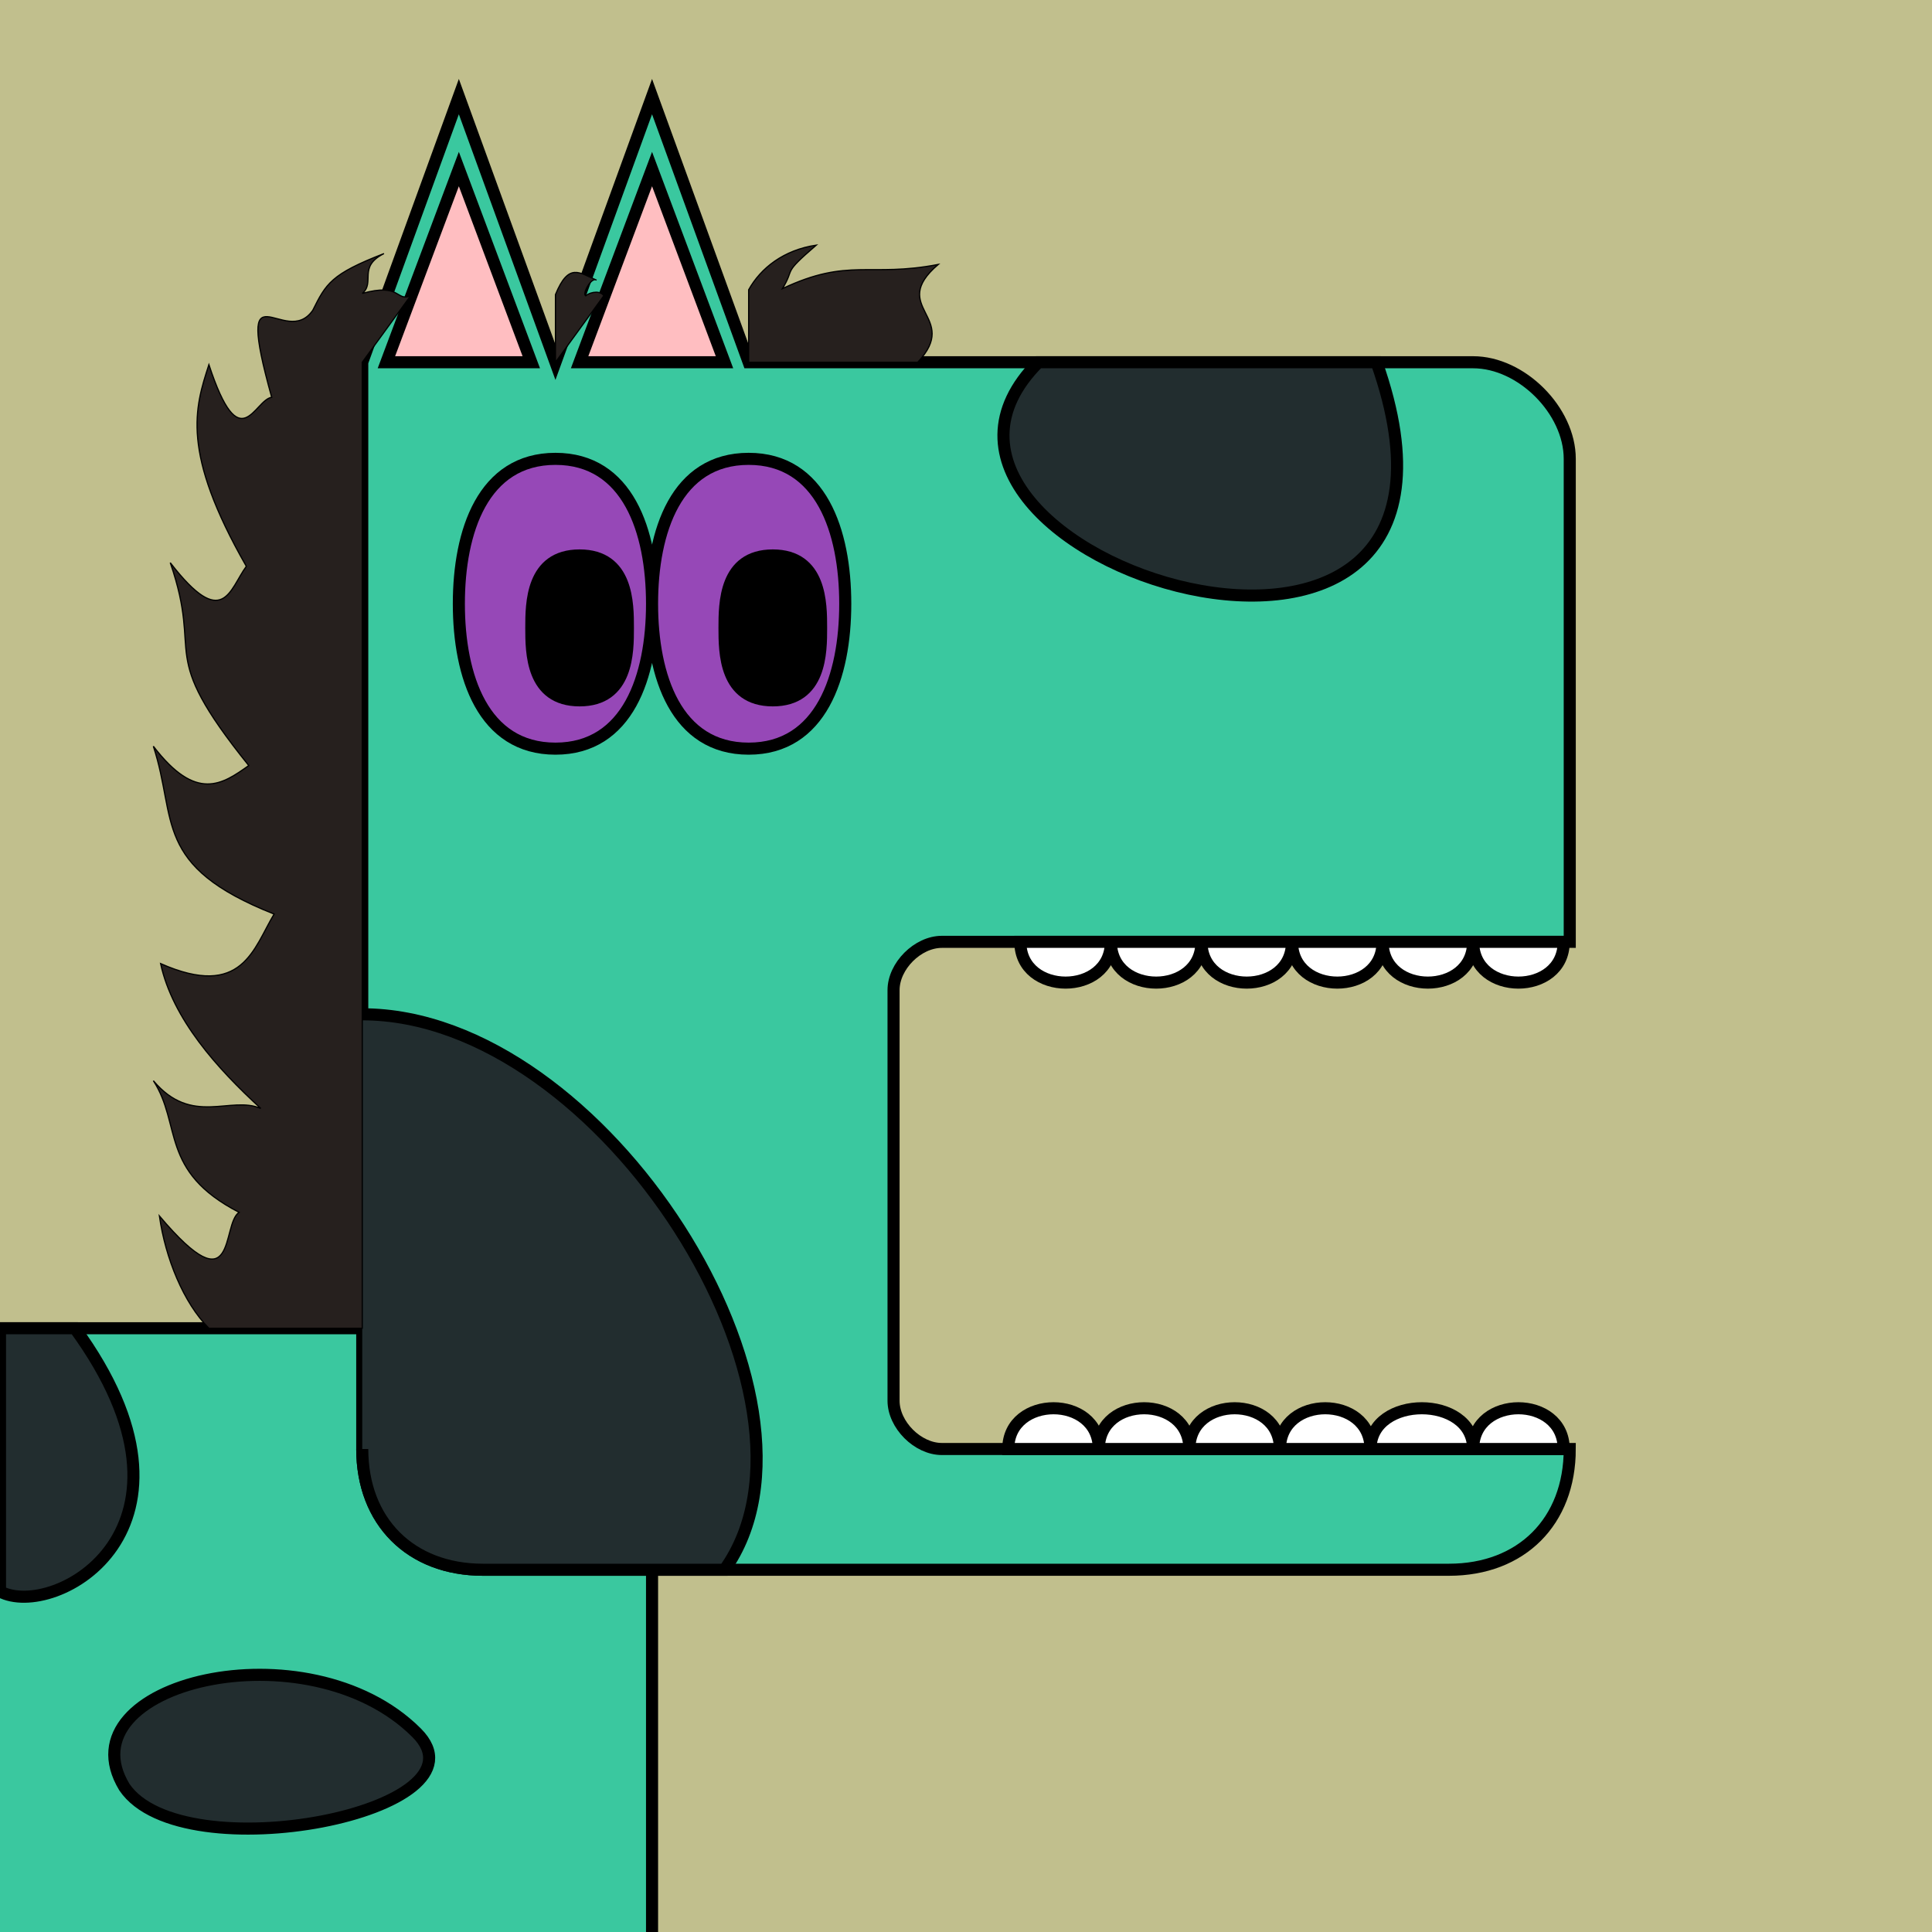
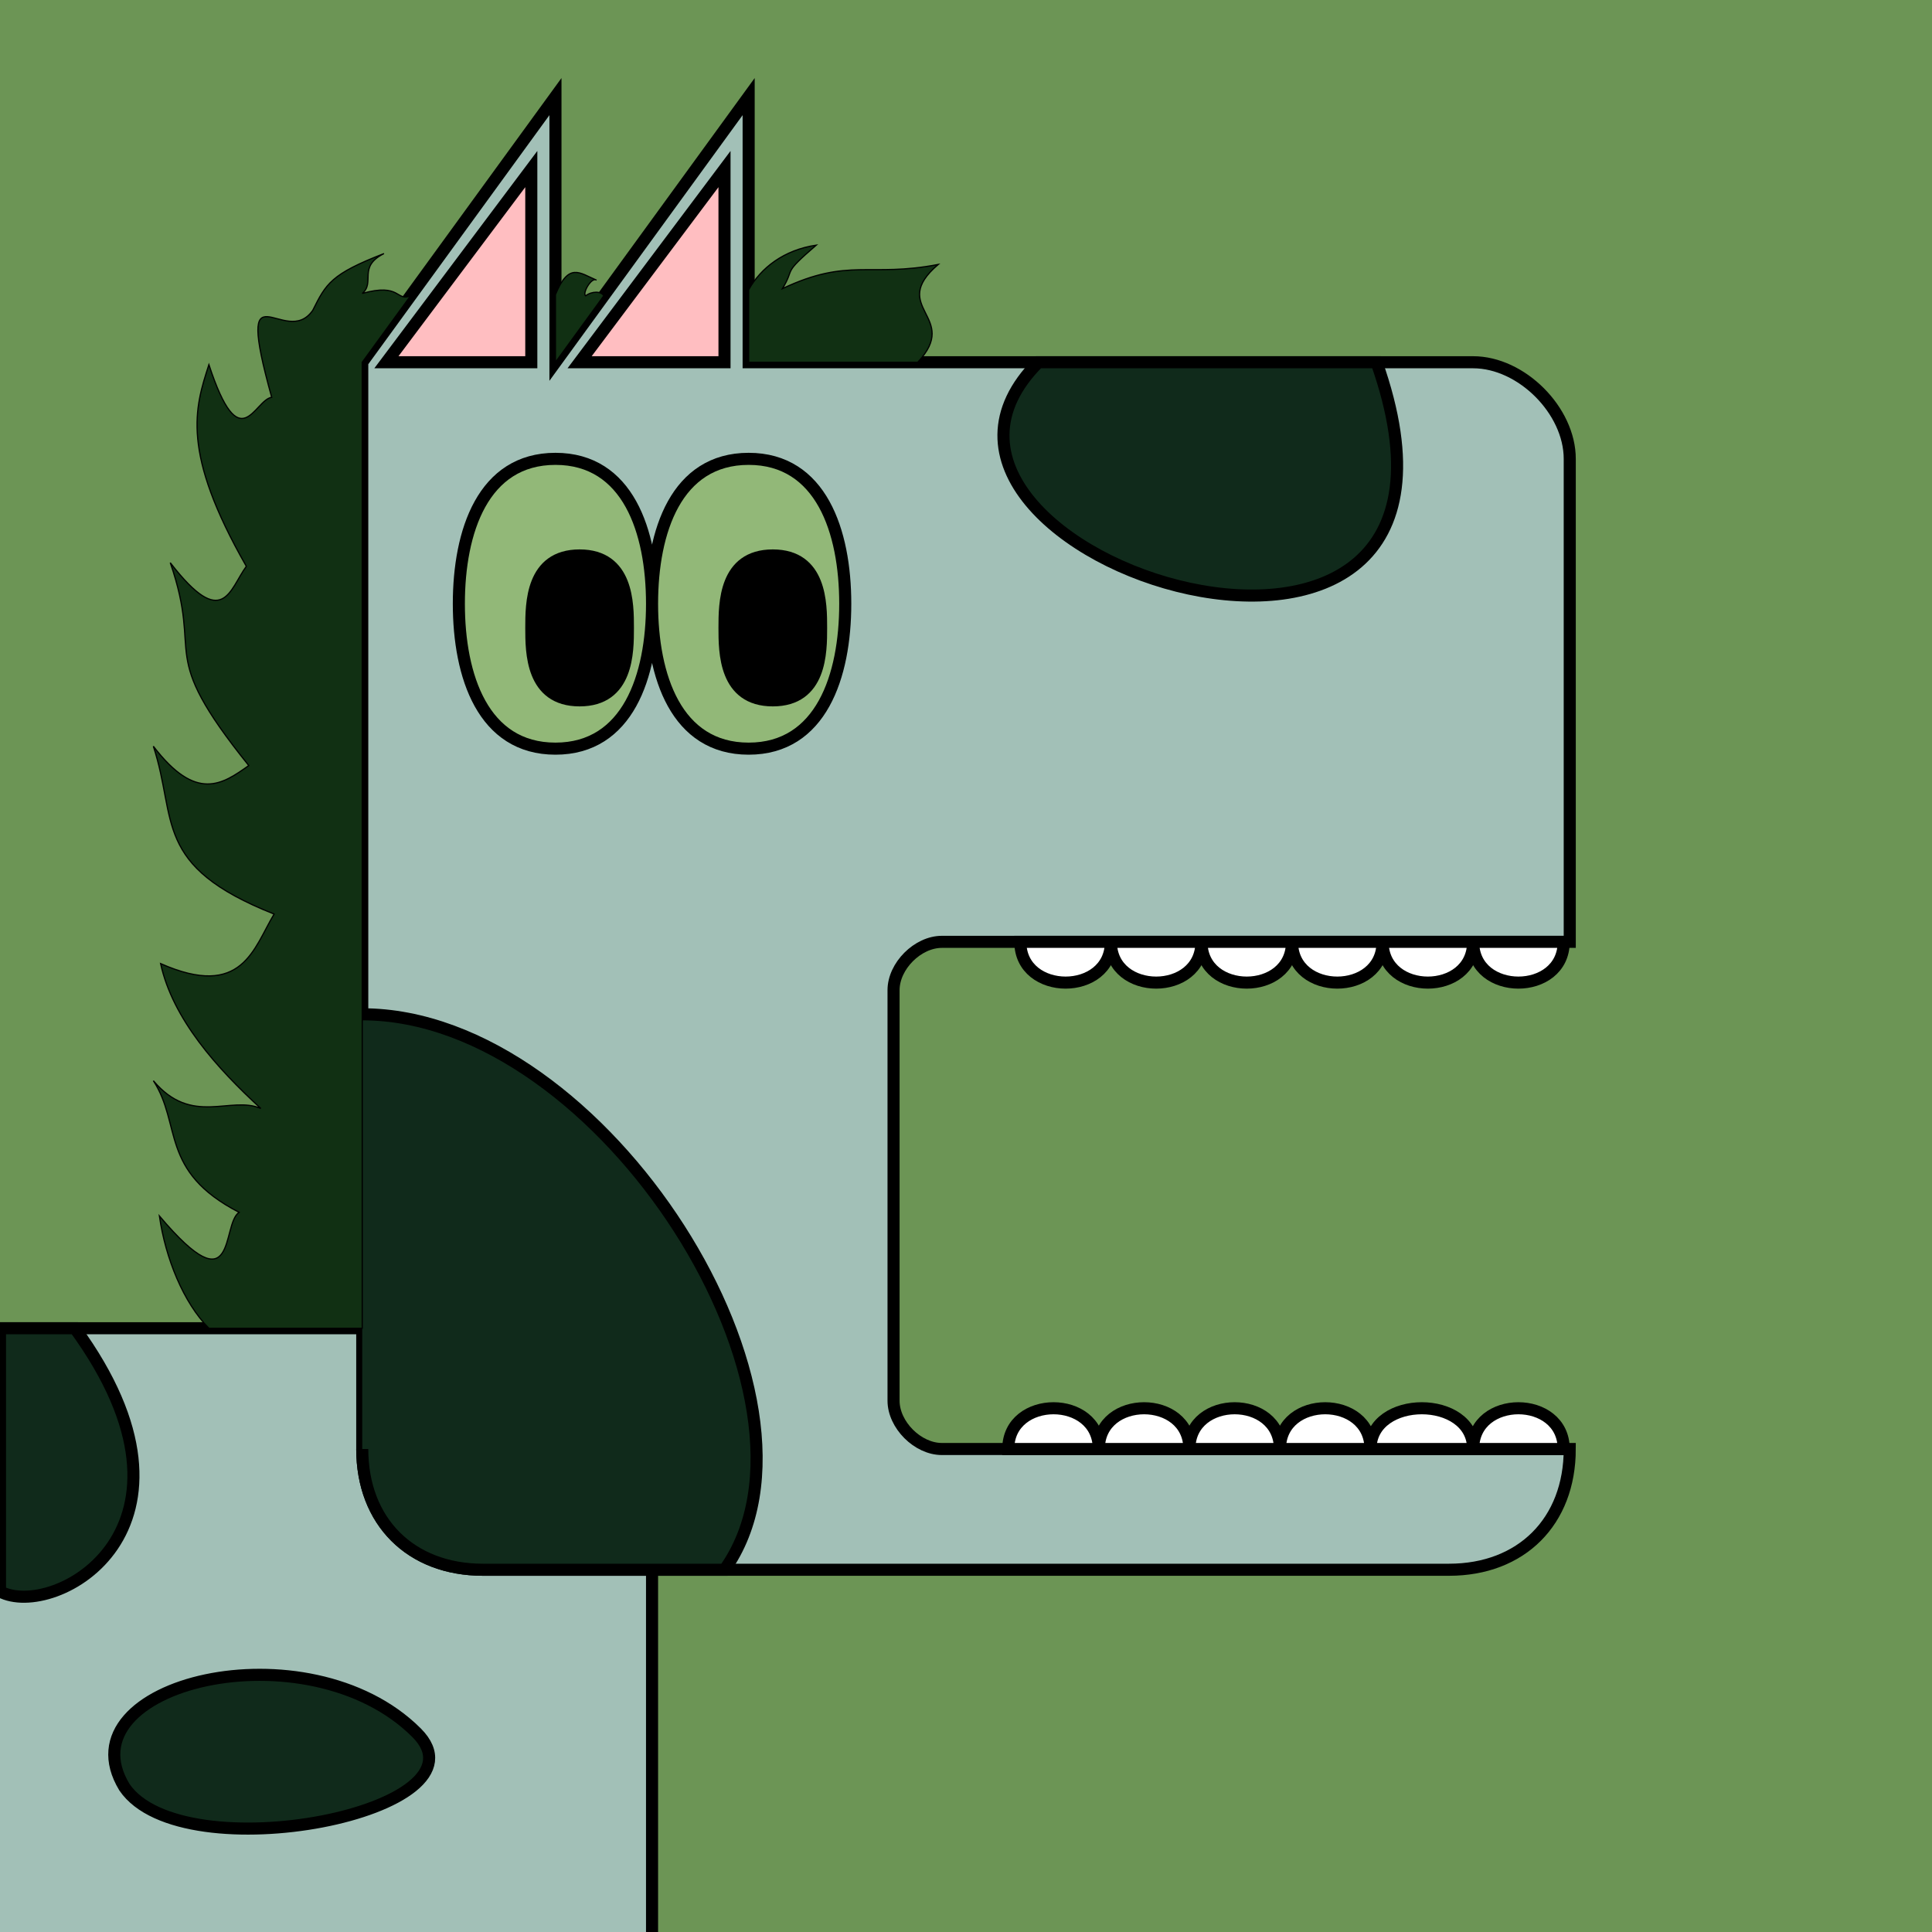
<svg height="1600" width="1600">
-   <path d="M 0 0 L 1600 0 L 1600 1600 L 0 1600 Z" fill="rgb(193,191,141)" stroke="Black" stroke-width="0px" />
-   <path d="M 300 300 L 380 80 L 460 300 L 540 80 L 620 300 L 1220 300 C 1260 300 1300 340 1300 380 L 1300 780 L 780 780 C 760 780 740 800 740 820 L 740 1160 C 740 1180 760 1200 780 1200 L 1300 1200 C 1300 1260 1260 1300 1200 1300 L 400 1300 C 340 1300 300 1260 300 1200 Z" fill="rgb(58,200,159)" stroke="black" stroke-width="10" />
-   <path d="M 300 1100 L -20 1100 L -20 1620 L 540 1620 L 540 1300 L 400 1300 C 340 1300 300 1260 300 1200 Z" fill="rgb(58,200,159)" stroke="black" stroke-width="10" />
+   <path d="M 0 0 L 1600 0 L 1600 1600 L 0 1600 Z" fill="rgb(108,149,85)" stroke="Black" stroke-width="0px" />
+   <path d="M 300 300 L 460 80 L 460 300 L 620 80 L 620 300 L 1220 300 C 1260 300 1300 340 1300 380 L 1300 780 L 780 780 C 760 780 740 800 740 820 L 740 1160 C 740 1180 760 1200 780 1200 L 1300 1200 C 1300 1260 1260 1300 1200 1300 L 400 1300 C 340 1300 300 1260 300 1200 Z" fill="rgb(162,192,183)" stroke="black" stroke-width="10" />
+   <path d="M 300 1100 L -20 1100 L -20 1620 L 540 1620 L 540 1300 L 400 1300 C 340 1300 300 1260 300 1200 Z" fill="rgb(162,192,183)" stroke="black" stroke-width="10" />
  <path d="M 1295 780 C 1295 825 1220 825 1220 780 C 1220 825 1145 825 1145 780 C 1145 825 1070 825 1070 780 C 1070 825 995 825 995 780 C 995 825 920 825 920 780 C 920 825 845 825 845 780 Z M 1295 1200 C 1295 1155 1220 1155 1220 1200 C 1220 1155 1135 1155 1135 1200 C 1135 1155 1060 1155 1060 1200 C 1060 1155 985 1155 985 1200 C 985 1155 910 1155 910 1200 C 910 1155 835 1155 835 1200 Z" fill="white" stroke="black" stroke-width="10" />
-   <path d="M 320 300 L 380 140 L 440 300 Z M 480 300 L 540 140 L 600 300 Z" fill="#ffbec1" stroke="black" stroke-width="10" />
-   <path d="M 300 840 C 500 840 700 1160 600 1300 L 400 1300 C 340 1300 300 1260 300 1200 M 860 300 C 700 460 1260 640 1140 300 Z" fill="rgb(33.75,44.5,46.75)" stroke="black" stroke-width="10" />
-   <path d="M 62 1100 C 183 1266 45 1342 0 1318 L 0 1100 Z M 103 1480 C 51 1394 255 1345 345 1435 C 410 1500 151 1551 103 1480 Z" fill="rgb(33.75,44.5,46.75)" stroke="black" stroke-width="10" />
-   <path d="M 540 500 C 540 440 560 380 620 380 C 680 380 700 440 700 500 C 700 560 680 620 620 620 C 560 620 540 560 540 500 C 540 440 520 380 460 380 C 400 380 380 440 380 500 C 380 560 400 620 460 620 C 520 620 540 560 540 500 Z" fill="rgb(150,72,183)" stroke="black" stroke-width="10" />
+   <path d="M 320 300 L 440 140 L 440 300 Z M 480 300 L 600 140 L 600 300 Z" fill="#ffbec1" stroke="black" stroke-width="10" />
+   <path d="M 300 840 C 500 840 700 1160 600 1300 L 400 1300 C 340 1300 300 1260 300 1200 M 860 300 C 700 460 1260 640 1140 300 Z" fill="rgb(15.5,42.0,27.0)" stroke="black" stroke-width="10" />
+   <path d="M 62 1100 C 183 1266 45 1342 0 1318 L 0 1100 Z M 103 1480 C 51 1394 255 1345 345 1435 C 410 1500 151 1551 103 1480 Z" fill="rgb(15.5,42.0,27.0)" stroke="black" stroke-width="10" />
+   <path d="M 540 500 C 540 440 560 380 620 380 C 680 380 700 440 700 500 C 700 560 680 620 620 620 C 560 620 540 560 540 500 C 540 440 520 380 460 380 C 400 380 380 440 380 500 C 380 560 400 620 460 620 C 520 620 540 560 540 500 Z" fill="rgb(146,184,120)" stroke="black" stroke-width="10" />
  <path d="M 440 520 C 440 500 440 460 480 460 C 520 460 520 500 520 520 C 520 540 520 580 480 580 C 440 580 440 540 440 520 Z" fill="black" stroke="black" stroke-width="10" />
  <path d="M 600 520 C 600 500 600 460 640 460 C 680 460 680 500 680 520 C 680 540 680 580 640 580 C 600 580 600 540 600 520 Z" fill="black" stroke="black" stroke-width="10" />
-   <path d="M 500 245 C 498 241 490 241 485 245 C 482 243 490 229 494 232 C 480 226 471 217 460 244 L 460 300 Z          M 340 245 C 328 250 332 234 300 243 C 311 234 296 221 318 210 C 274 227 270 235 259 257 C 236 290 193 214 225 329 C 210.333 331.333 199 381 173 302 C 161.333 338 149.667 374 204 469 C 190 488 185 523 141 466 C 169 547 128 537 206 634 C 184.333 649.333 162.667 664.667 127 618 C 147 679 126 717 227 757 C 210 785 201 828 133 798 C 143 844 180 885 216 918 C 191 907 159 933 127 895 C 150.667 931.333 132 970 198 1004 C 183 1014 197 1084 132 1007 C 137 1042 152 1079 173 1100 L 300 1100 L 300 300 Z          M 760 300 C 796 262 735 255 777 219 C 720 230 703 213 648 239 C 659 221 647 228 676 203 C 649 207 630 222 620 240 L 620 300 Z" fill="rgb(37.75,32.0,29.75)" stroke="Black" stroke-width="Black" />
+   <path d="M 500 245 C 498 241 490 241 485 245 C 482 243 490 229 494 232 C 480 226 471 217 460 244 L 460 300 Z          M 340 245 C 328 250 332 234 300 243 C 311 234 296 221 318 210 C 274 227 270 235 259 257 C 236 290 193 214 225 329 C 210.333 331.333 199 381 173 302 C 161.333 338 149.667 374 204 469 C 190 488 185 523 141 466 C 169 547 128 537 206 634 C 184.333 649.333 162.667 664.667 127 618 C 147 679 126 717 227 757 C 210 785 201 828 133 798 C 143 844 180 885 216 918 C 191 907 159 933 127 895 C 150.667 931.333 132 970 198 1004 C 183 1014 197 1084 132 1007 C 137 1042 152 1079 173 1100 L 300 1100 L 300 300 Z          M 760 300 C 796 262 735 255 777 219 C 720 230 703 213 648 239 C 659 221 647 228 676 203 C 649 207 630 222 620 240 L 620 300 Z" fill="rgb(17.25,47.5,19.25)" stroke="Black" stroke-width="Black" />
</svg>
